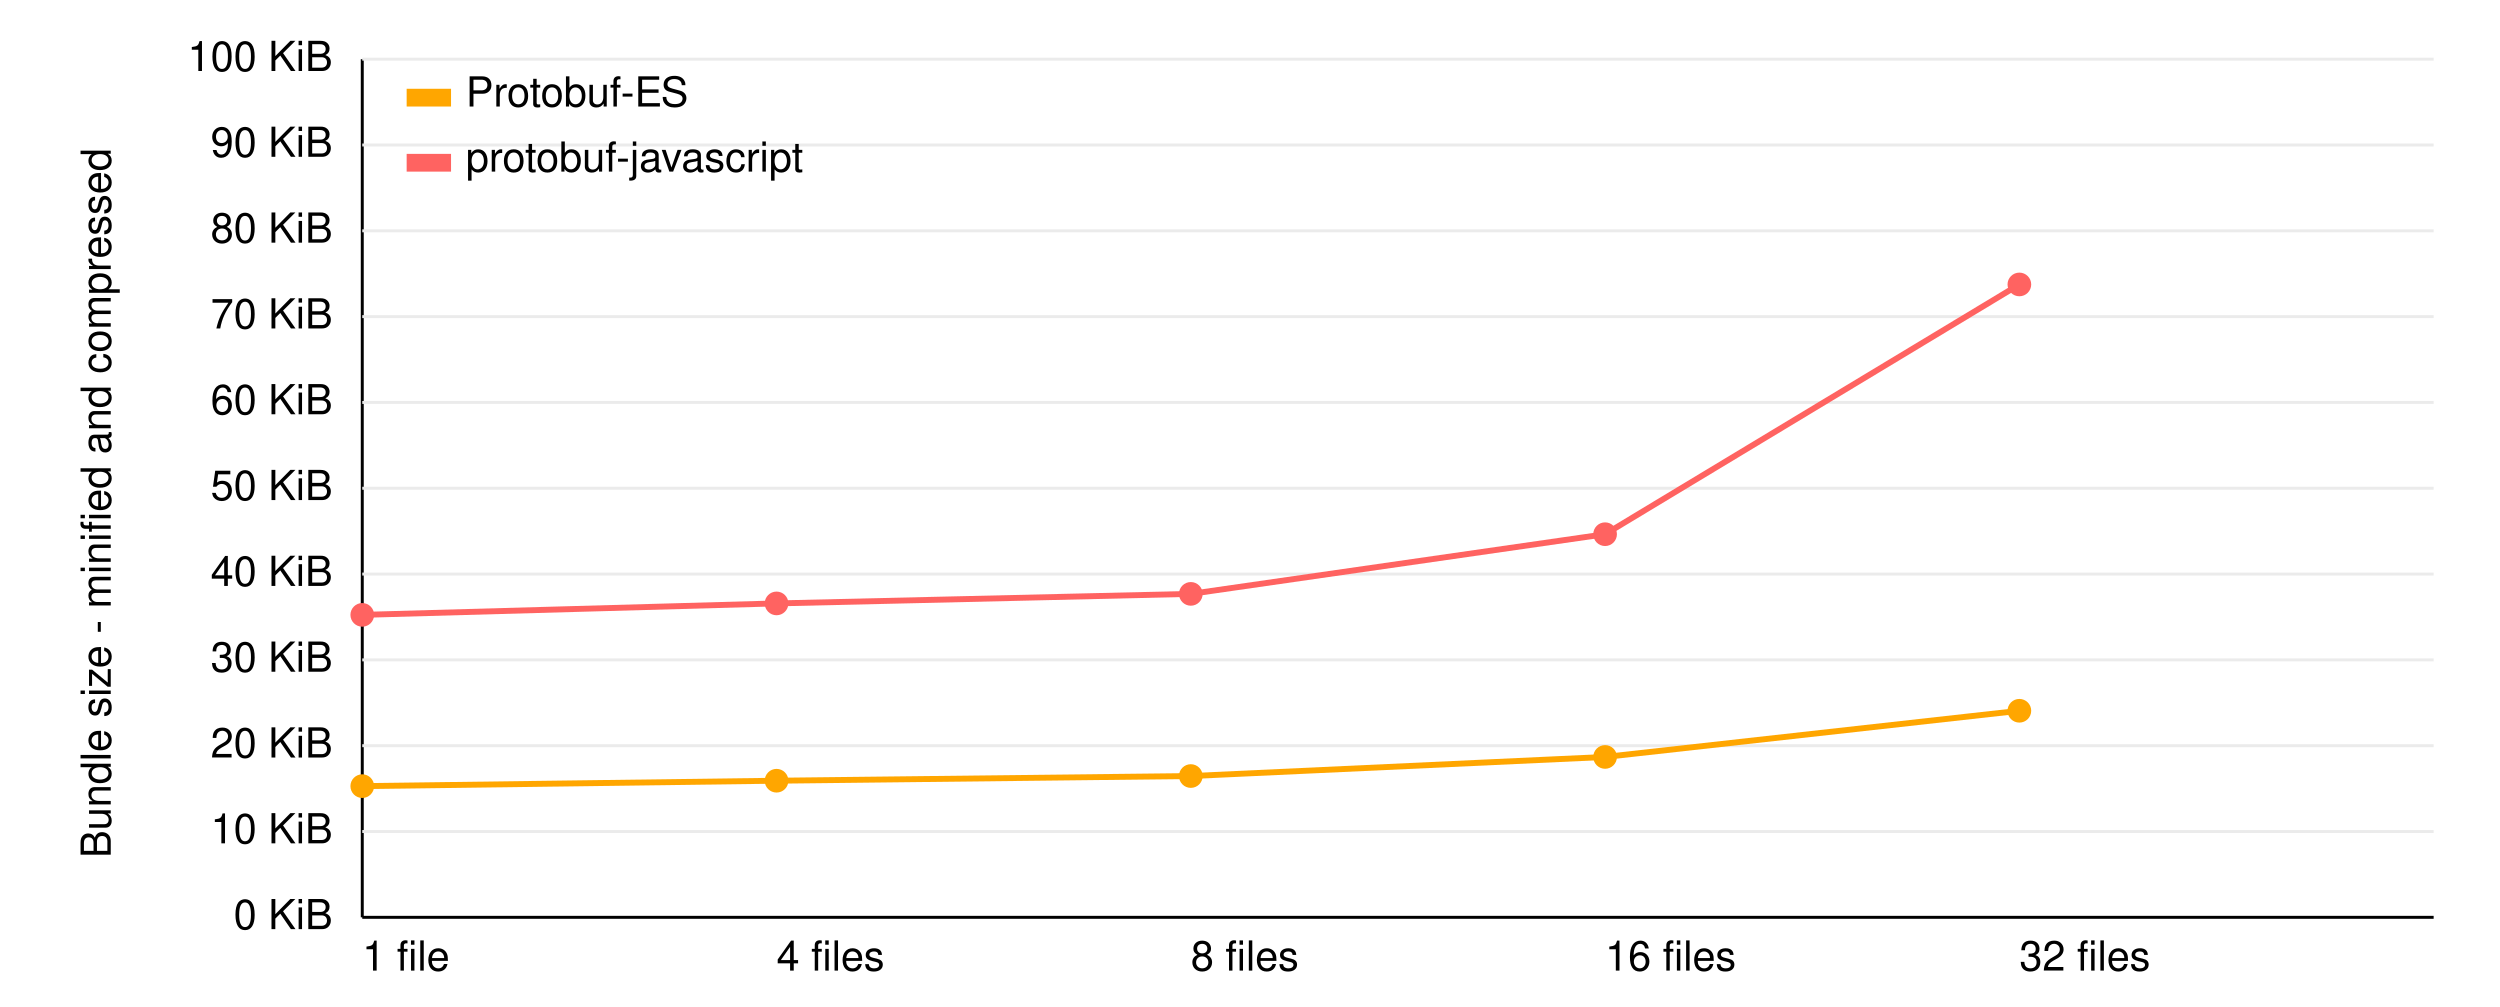
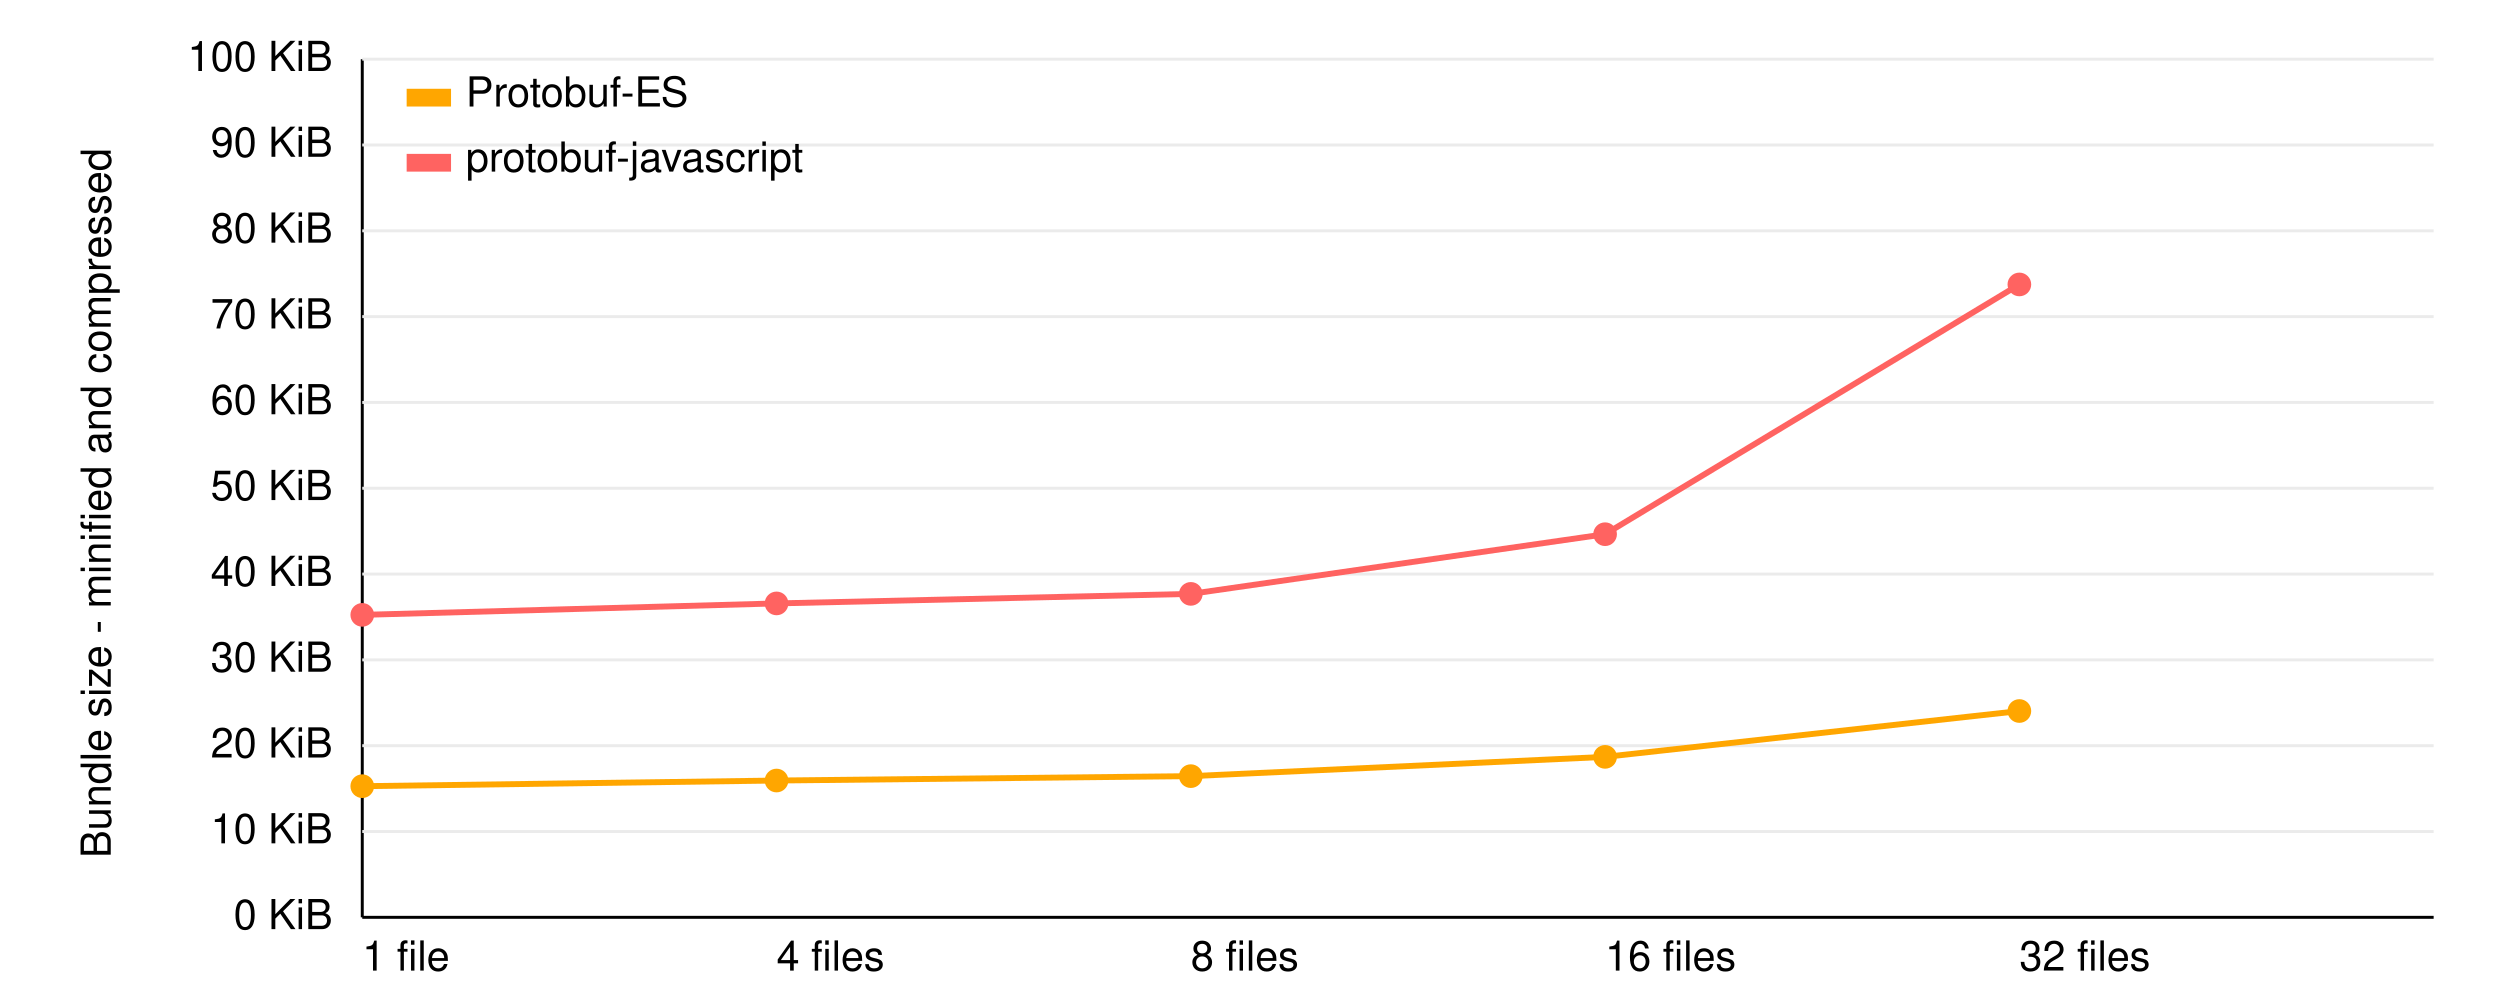
<svg xmlns="http://www.w3.org/2000/svg" version="1.1" width="820px" height="330px" viewBox="0 0 820 340" class="chart">
  <style>
      
      text {
        font: 14px Verdana, Helvetica, Arial, sans-serif;
      }
      
    </style>
  <rect x="-10%" y="-10%" width="120%" height="120%" fill="#ffffff" />
  <g transform="translate(110,310)">
    <line y1="0" x2="700" stroke="black" />
    <text x="0" y="18" text-anchor="start">1 file</text>
    <text x="140" y="18" text-anchor="start">4 files</text>
    <text x="280" y="18" text-anchor="start">8 files</text>
    <text x="420" y="18" text-anchor="start">16 files</text>
    <text x="560" y="18" text-anchor="start">32 files</text>
  </g>
  <g transform="translate(110, 20)">
    <line x1="0" x2="0" y1="0" y2="290" stroke="black" />
    <g transform="rotate(-90), translate(-150,-85)">
      <text text-anchor="middle">Bundle size - minified and compressed</text>
    </g>
    <text x="-10" y="4" text-anchor="end">100 KiB</text>
    <line x1="0" x2="700" y1="0" y2="0" stroke="#ebebeb" />
    <text x="-10" y="33" text-anchor="end">90 KiB</text>
    <line x1="0" x2="700" y1="29" y2="29" stroke="#ebebeb" />
    <text x="-10" y="62" text-anchor="end">80 KiB</text>
    <line x1="0" x2="700" y1="58" y2="58" stroke="#ebebeb" />
    <text x="-10" y="91" text-anchor="end">70 KiB</text>
    <line x1="0" x2="700" y1="87" y2="87" stroke="#ebebeb" />
    <text x="-10" y="120" text-anchor="end">60 KiB</text>
    <line x1="0" x2="700" y1="116" y2="116" stroke="#ebebeb" />
    <text x="-10" y="149" text-anchor="end">50 KiB</text>
    <line x1="0" x2="700" y1="145" y2="145" stroke="#ebebeb" />
    <text x="-10" y="178" text-anchor="end">40 KiB</text>
    <line x1="0" x2="700" y1="174" y2="174" stroke="#ebebeb" />
    <text x="-10" y="207" text-anchor="end">30 KiB</text>
    <line x1="0" x2="700" y1="203" y2="203" stroke="#ebebeb" />
    <text x="-10" y="236" text-anchor="end">20 KiB</text>
    <line x1="0" x2="700" y1="232" y2="232" stroke="#ebebeb" />
    <text x="-10" y="265" text-anchor="end">10 KiB</text>
    <line x1="0" x2="700" y1="261" y2="261" stroke="#ebebeb" />
    <text x="-10" y="294" text-anchor="end">0 KiB</text>
  </g>
  <g transform="translate(110, 20)">
-     <polyline fill="none" stroke="#ffa600" stroke-width="2" points="0,245.667 140,243.835 280,242.255 420,235.803 560,220.196">
+     <polyline fill="none" stroke="#ffa600" stroke-width="2" points="0,245.682 140,243.773 280,242.289 420,235.775 560,220.281">
    </polyline>
-     <circle cx="0" cy="245.667" r="4" fill="#ffa600" />
-     <circle cx="140" cy="243.835" r="4" fill="#ffa600" />
-     <circle cx="280" cy="242.255" r="4" fill="#ffa600" />
-     <circle cx="420" cy="235.803" r="4" fill="#ffa600" />
-     <circle cx="560" cy="220.196" r="4" fill="#ffa600" />
+     <circle cx="0" cy="245.682" r="4" fill="#ffa600" />
+     <circle cx="140" cy="243.773" r="4" fill="#ffa600" />
+     <circle cx="280" cy="242.289" r="4" fill="#ffa600" />
+     <circle cx="420" cy="235.775" r="4" fill="#ffa600" />
+     <circle cx="560" cy="220.281" r="4" fill="#ffa600" />
  </g>
  <g transform="translate(110, 20)">
    <polyline fill="none" stroke="#ff6361" stroke-width="2" points="0,187.789 140,183.918 280,180.695 420,160.528 560,76.125">
    </polyline>
    <circle cx="0" cy="187.789" r="4" fill="#ff6361" />
    <circle cx="140" cy="183.918" r="4" fill="#ff6361" />
    <circle cx="280" cy="180.695" r="4" fill="#ff6361" />
    <circle cx="420" cy="160.528" r="4" fill="#ff6361" />
    <circle cx="560" cy="76.125" r="4" fill="#ff6361" />
  </g>
  <g transform="translate(125, 30)">
    <g transform="translate(0, 0)">
      <rect width="15" height="6" fill="#ffa600" />
      <text x="20" y="6">Protobuf-ES</text>
    </g>
    <g transform="translate(0, 22)">
      <rect width="15" height="6" fill="#ff6361" />
      <text x="20" y="6">protobuf-javascript</text>
    </g>
  </g>
</svg>
